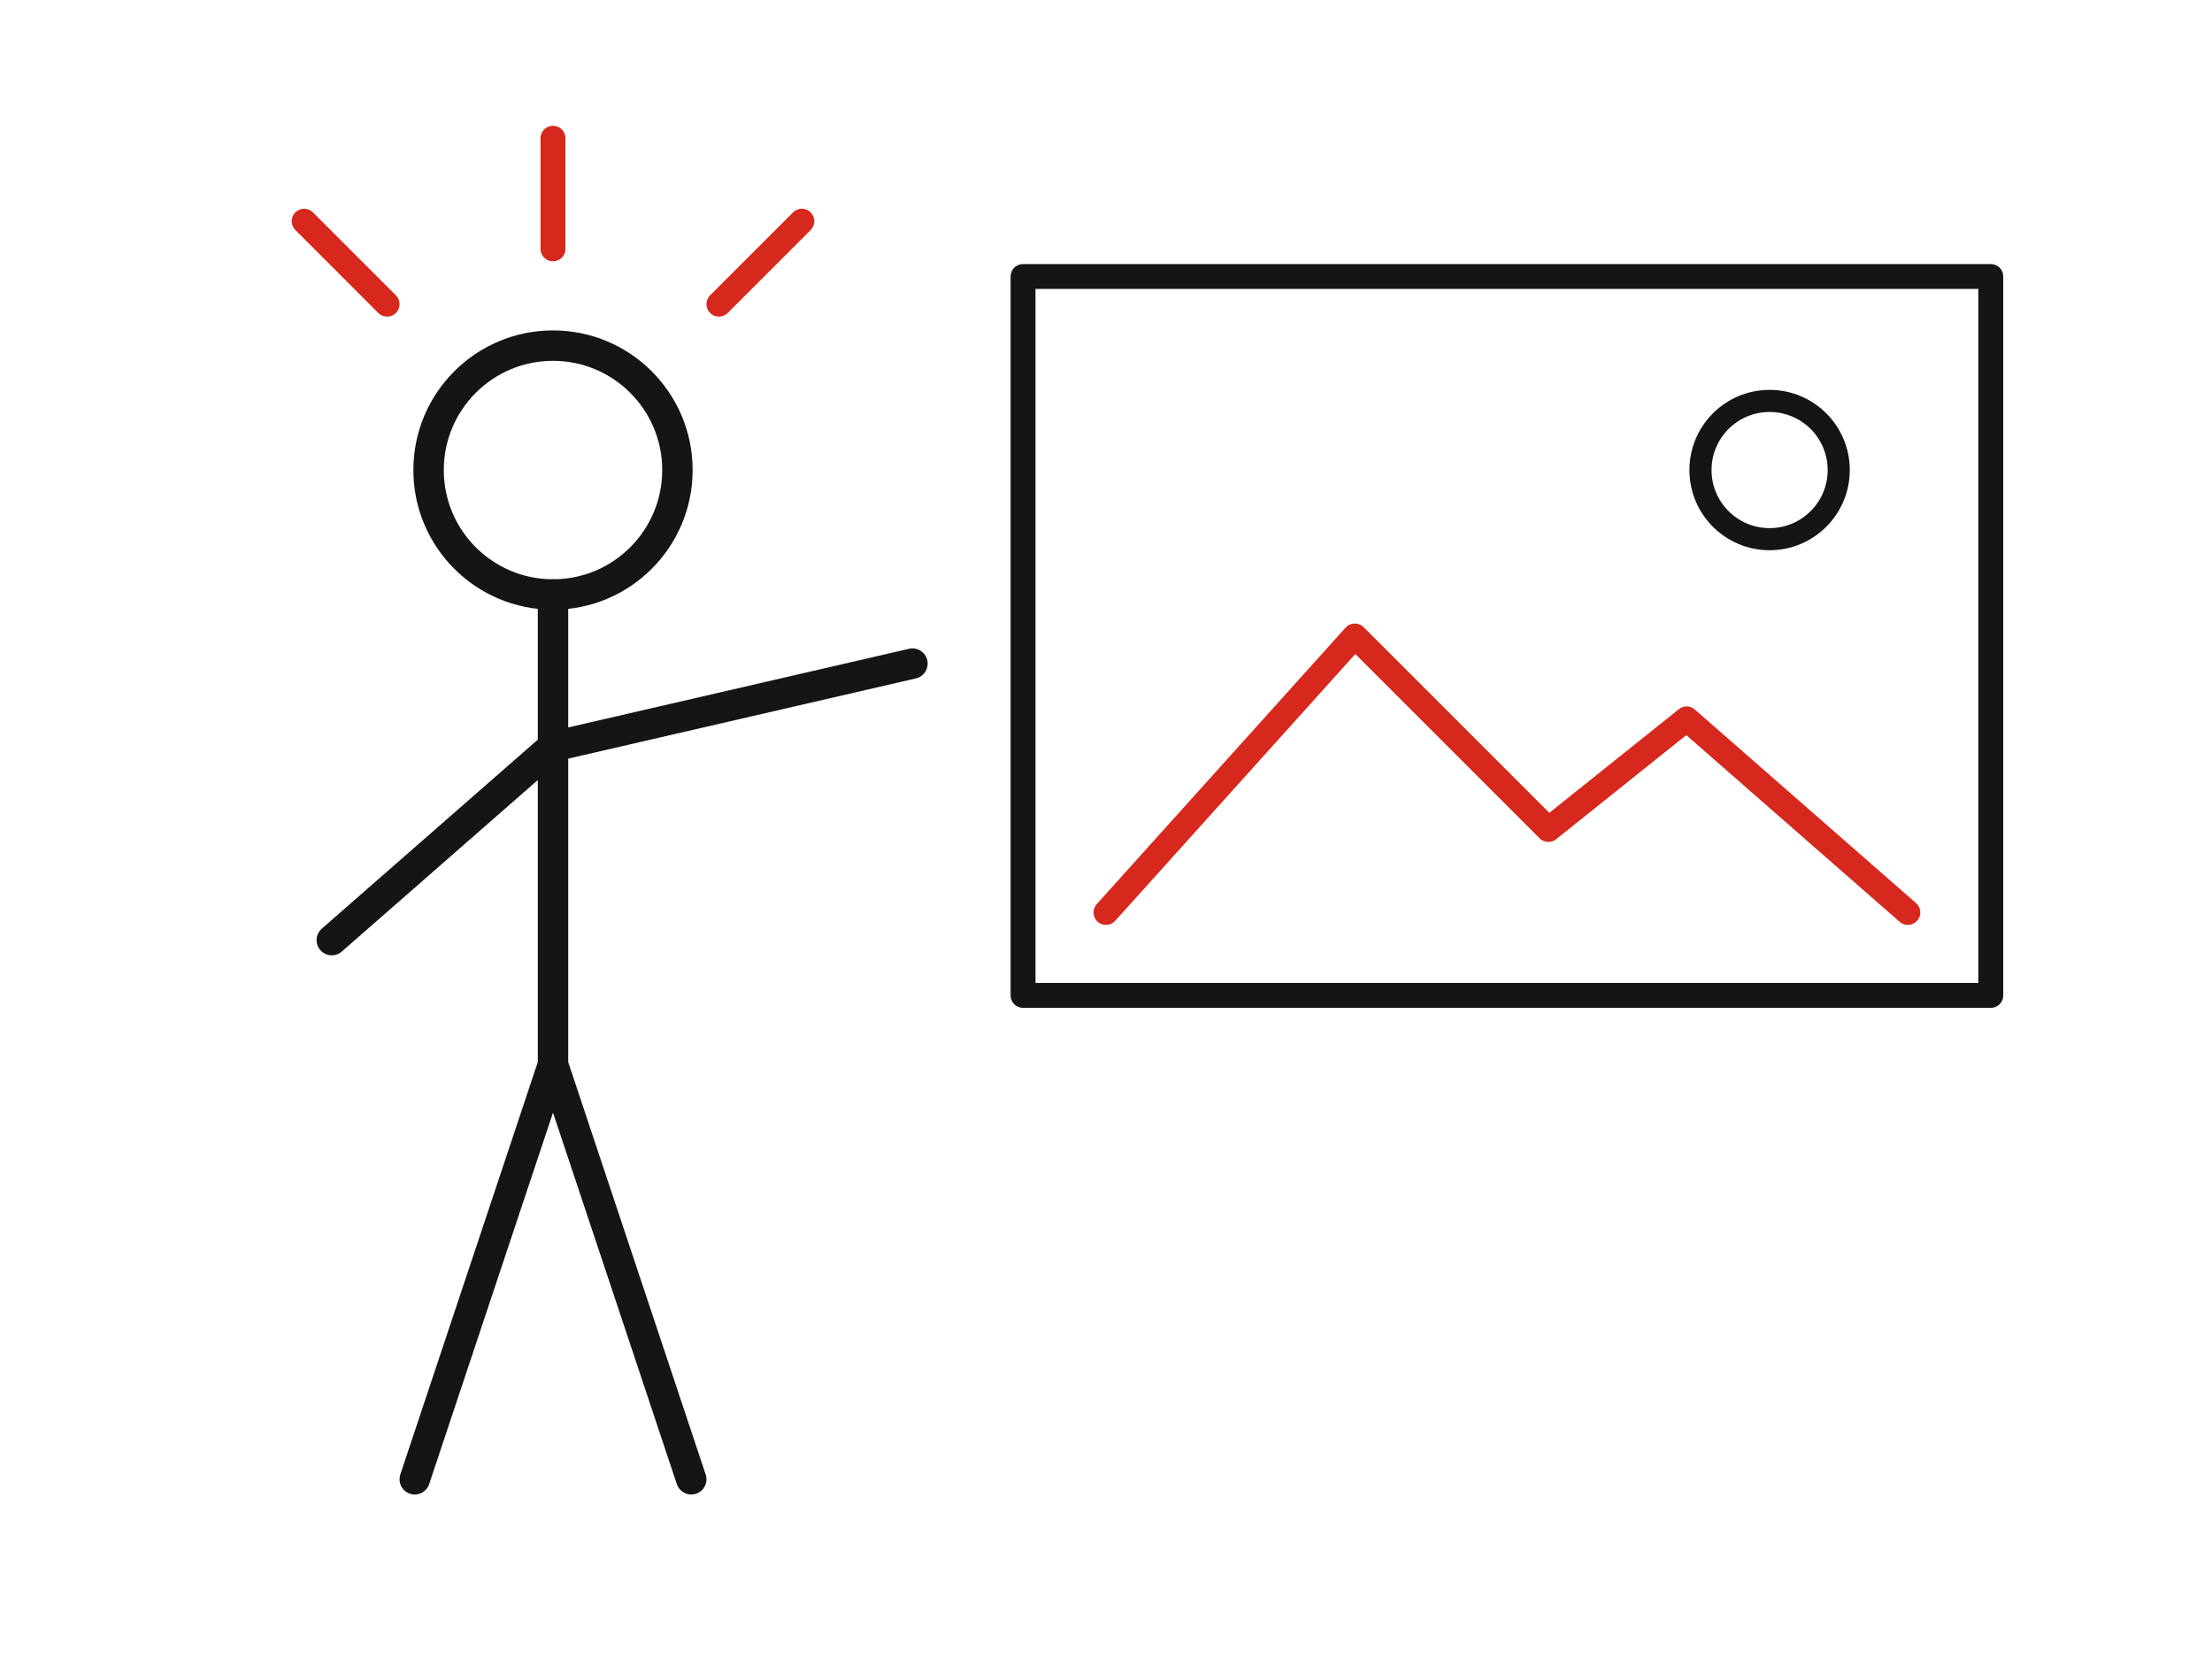
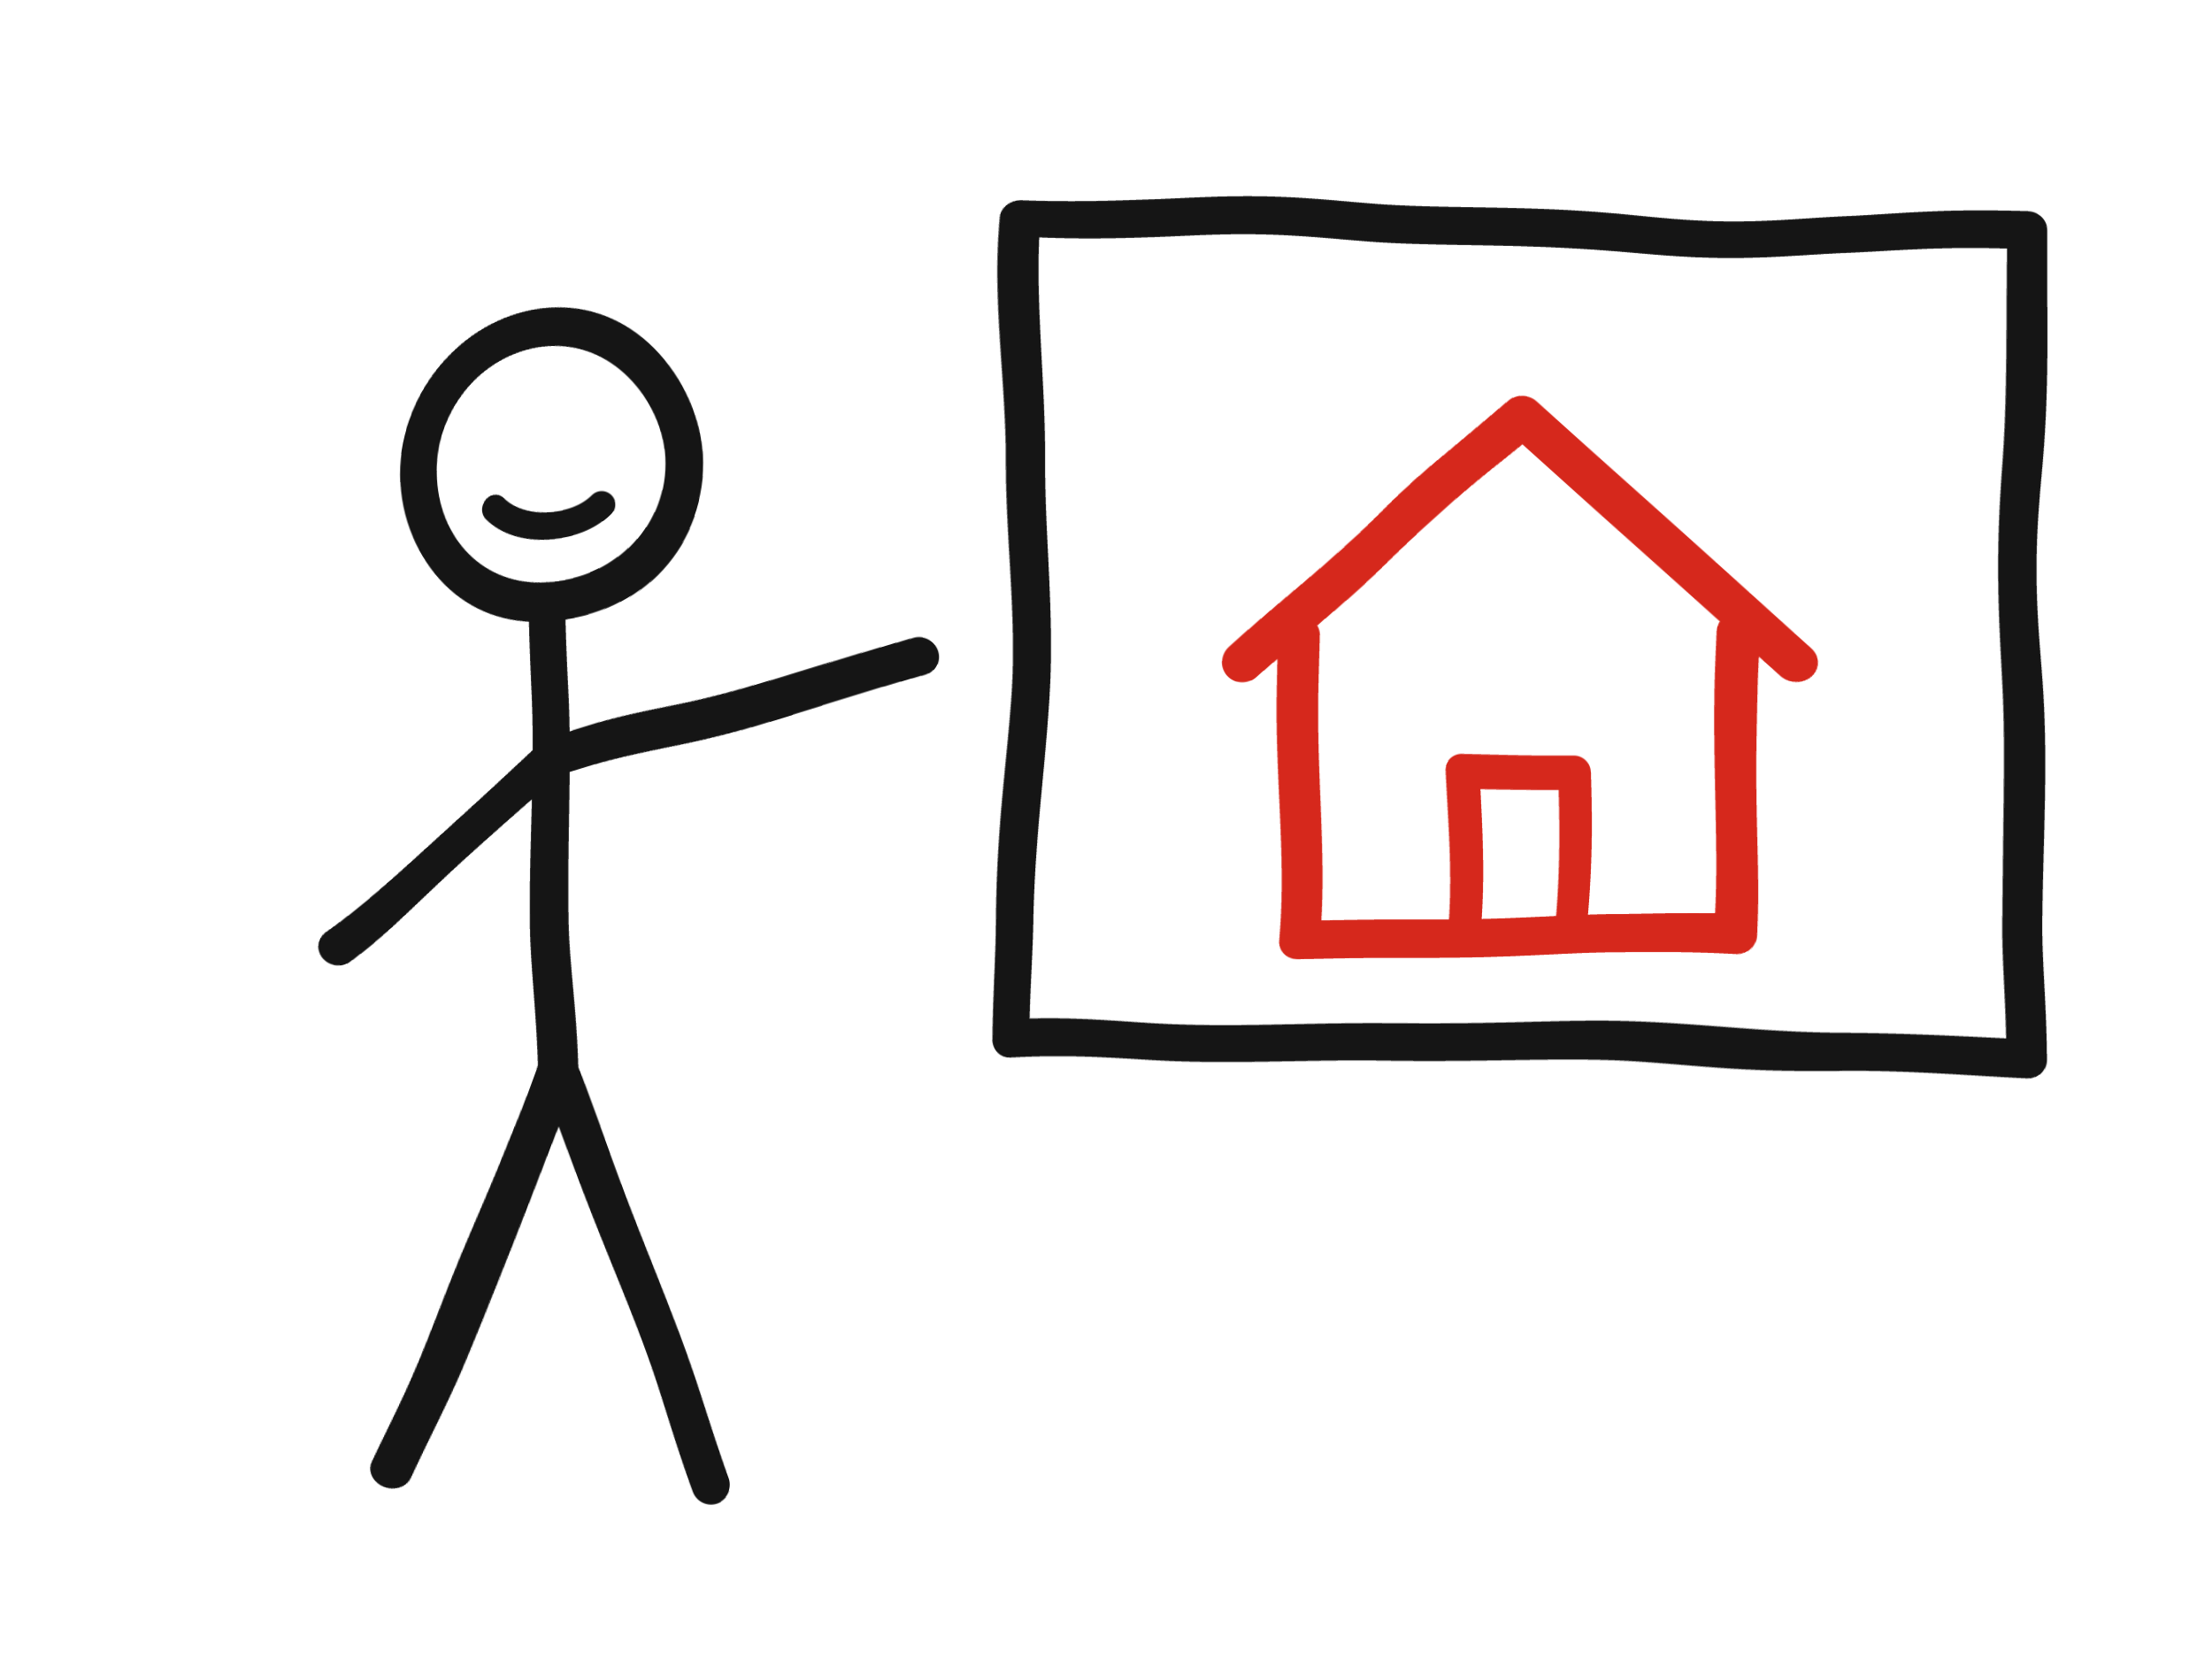
- <svg xmlns="http://www.w3.org/2000/svg" viewBox="0 0 160 120" fill="none" stroke="#151515" stroke-width="2.2" stroke-linecap="round" stroke-linejoin="round">
-   <rect x="74" y="20" width="70" height="52" stroke-width="1.8" />
-   <path d="M80 66l18-20 14 14 10-8 16 14" stroke="#d6281c" stroke-width="1.8" />
-   <circle cx="128" cy="34" r="5" stroke-width="1.6" />
-   <circle cx="40" cy="34" r="9" />
-   <path d="M40 43v34M40 77l-10 30M40 77l10 30M40 54l26-6M40 54l-16 14" />
-   <path d="M28 22l-6-6M40 18v-8M52 22l6-6" stroke="#d6281c" stroke-width="1.8" />
+ <svg xmlns="http://www.w3.org/2000/svg" viewBox="0 0 160 120" fill="none" stroke="#151515" stroke-width="2.8" stroke-linecap="round" stroke-linejoin="round">
+   <defs>
+     <filter id="w" x="-5%" y="-5%" width="110%" height="110%">
+       <feTurbulence type="fractalNoise" baseFrequency="0.03" numOctaves="2" seed="7" />
+       <feDisplacementMap in="SourceGraphic" scale="4" />
+     </filter>
+   </defs>
+   <g filter="url(#w)">
+     <circle cx="40" cy="34" r="10" />
+     <path d="M36 37c2 2 6 2 8 0" stroke-width="2" />
+     <path d="M40 44v33M40 77l-11 30M40 77l11 30M40 55l26-8M40 55l-16 13" />
+     <rect x="74" y="16" width="72" height="60" />
+     <path d="M90 48l20-18 20 18M94 46v22h32V46" stroke="#d6281c" stroke-width="3" />
+     <path d="M106 68V56h8v12" stroke="#d6281c" stroke-width="2.4" />
+   </g>
</svg>
